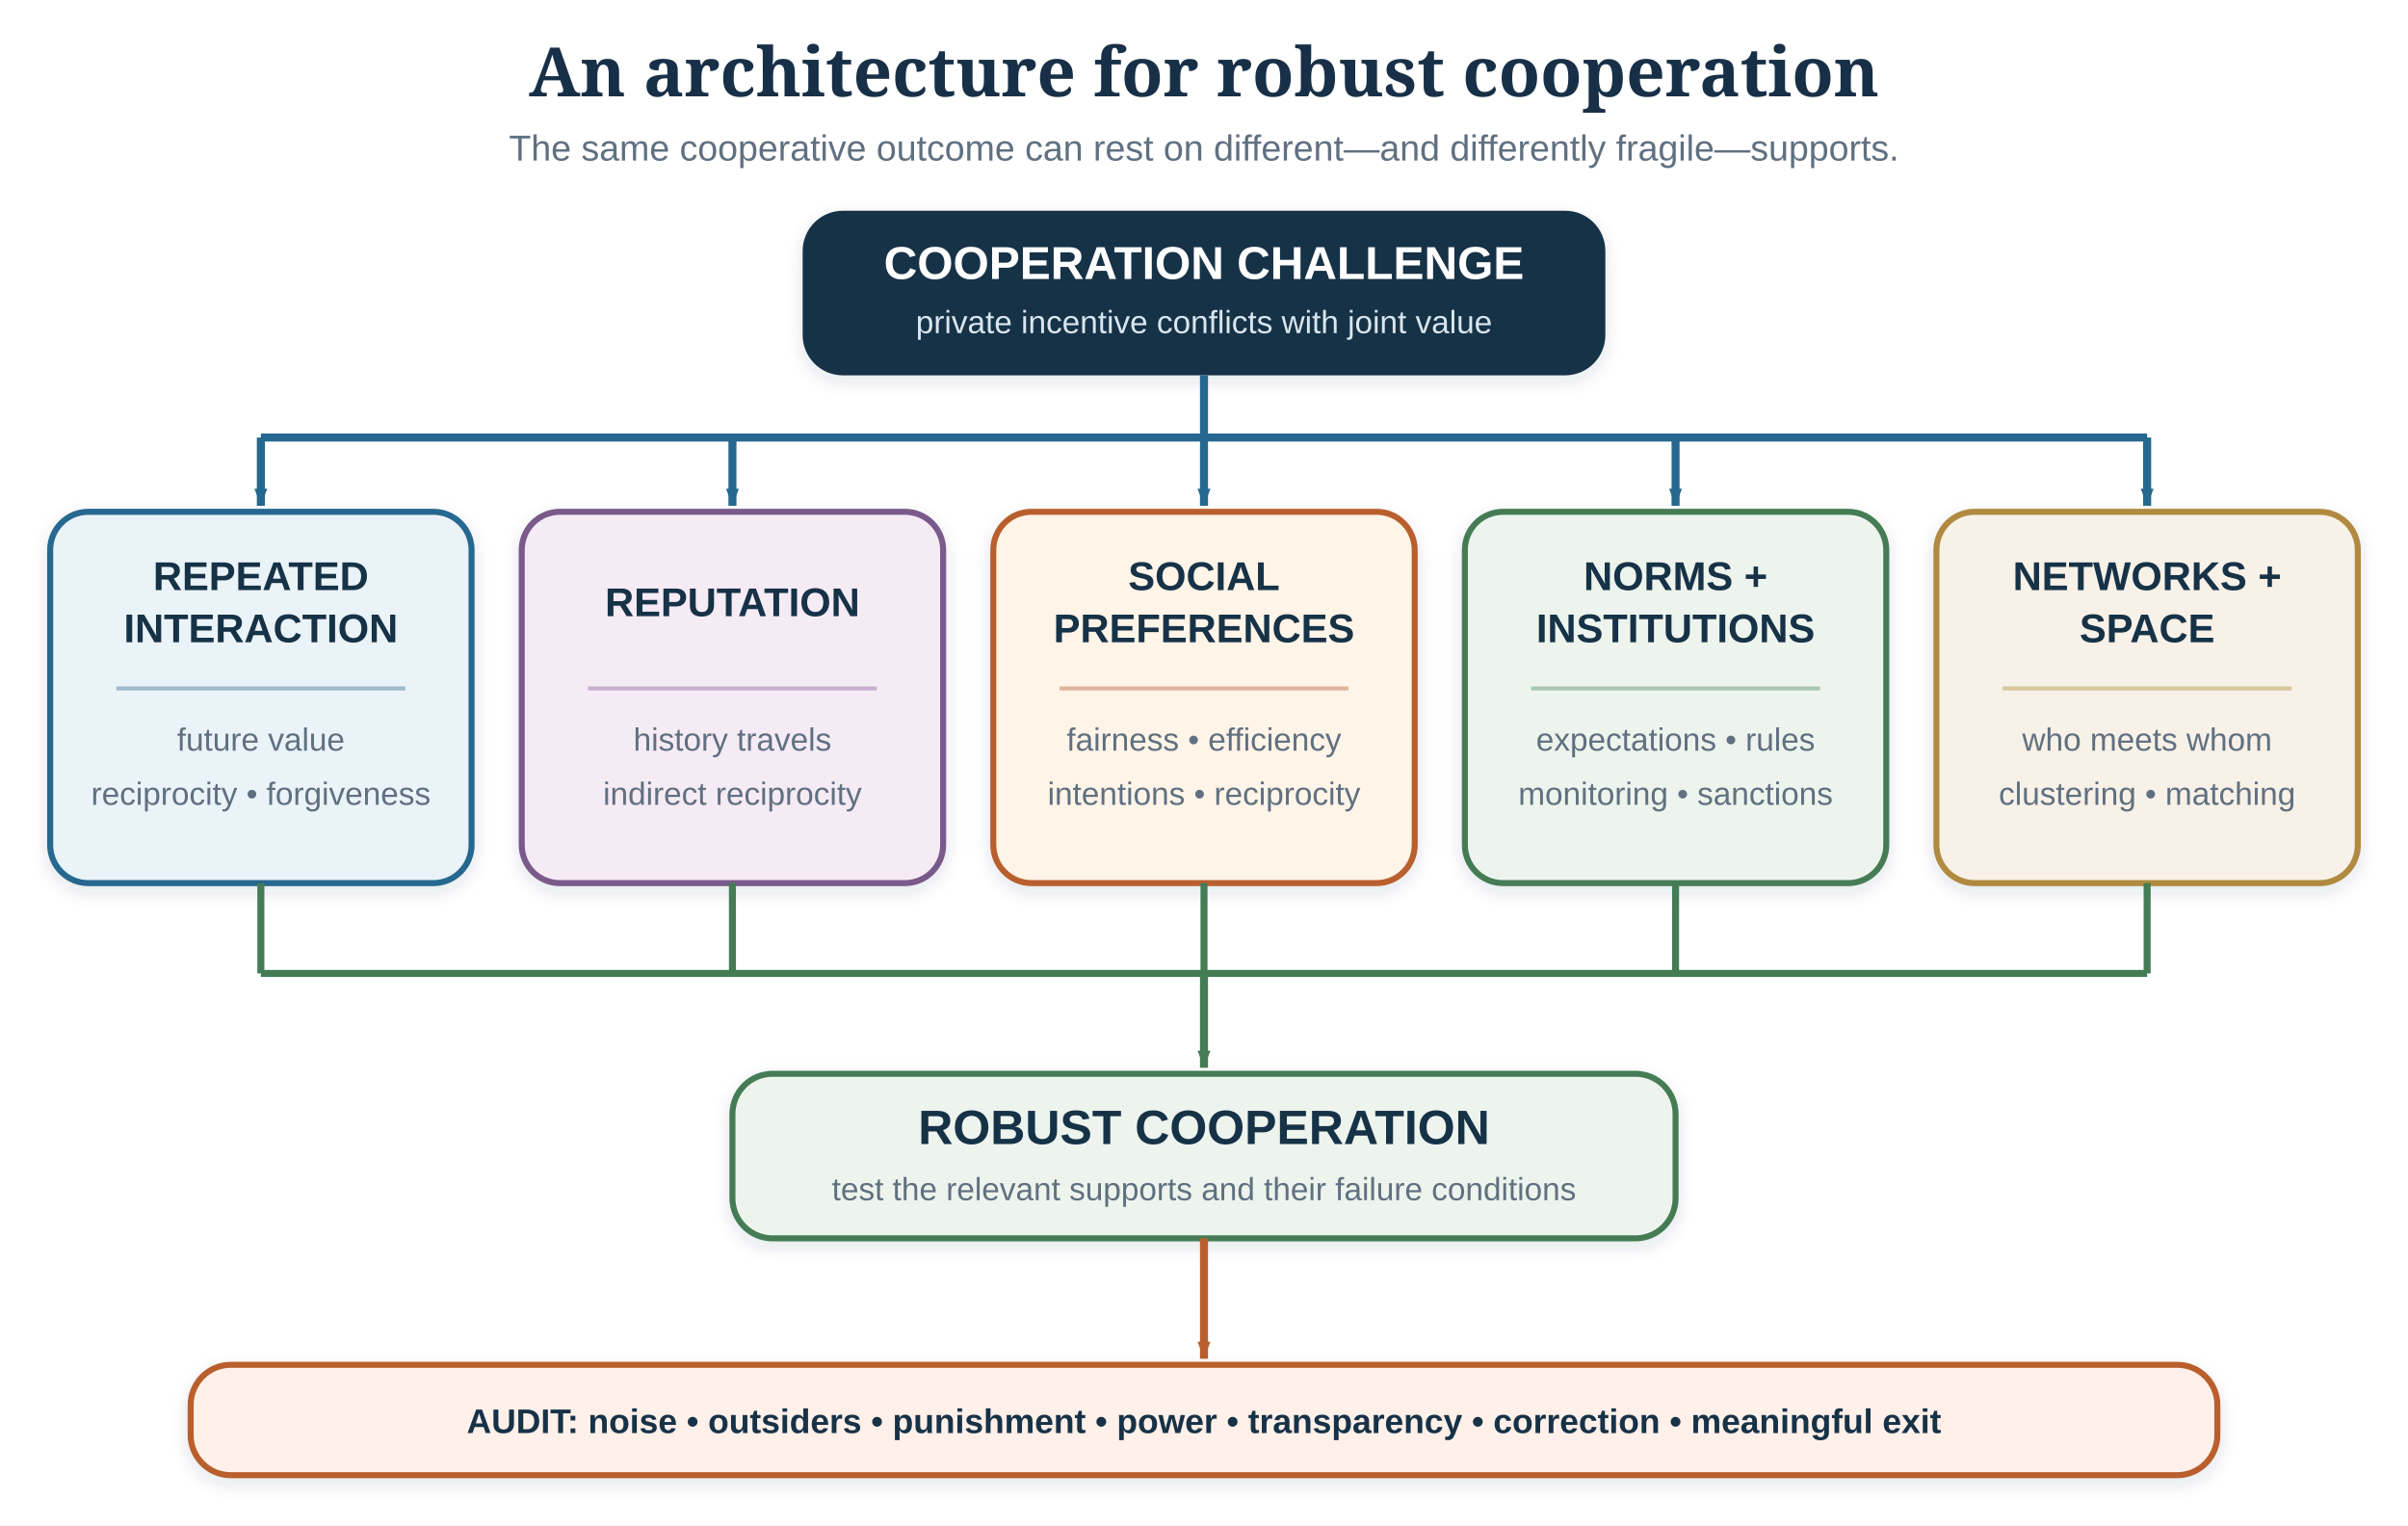
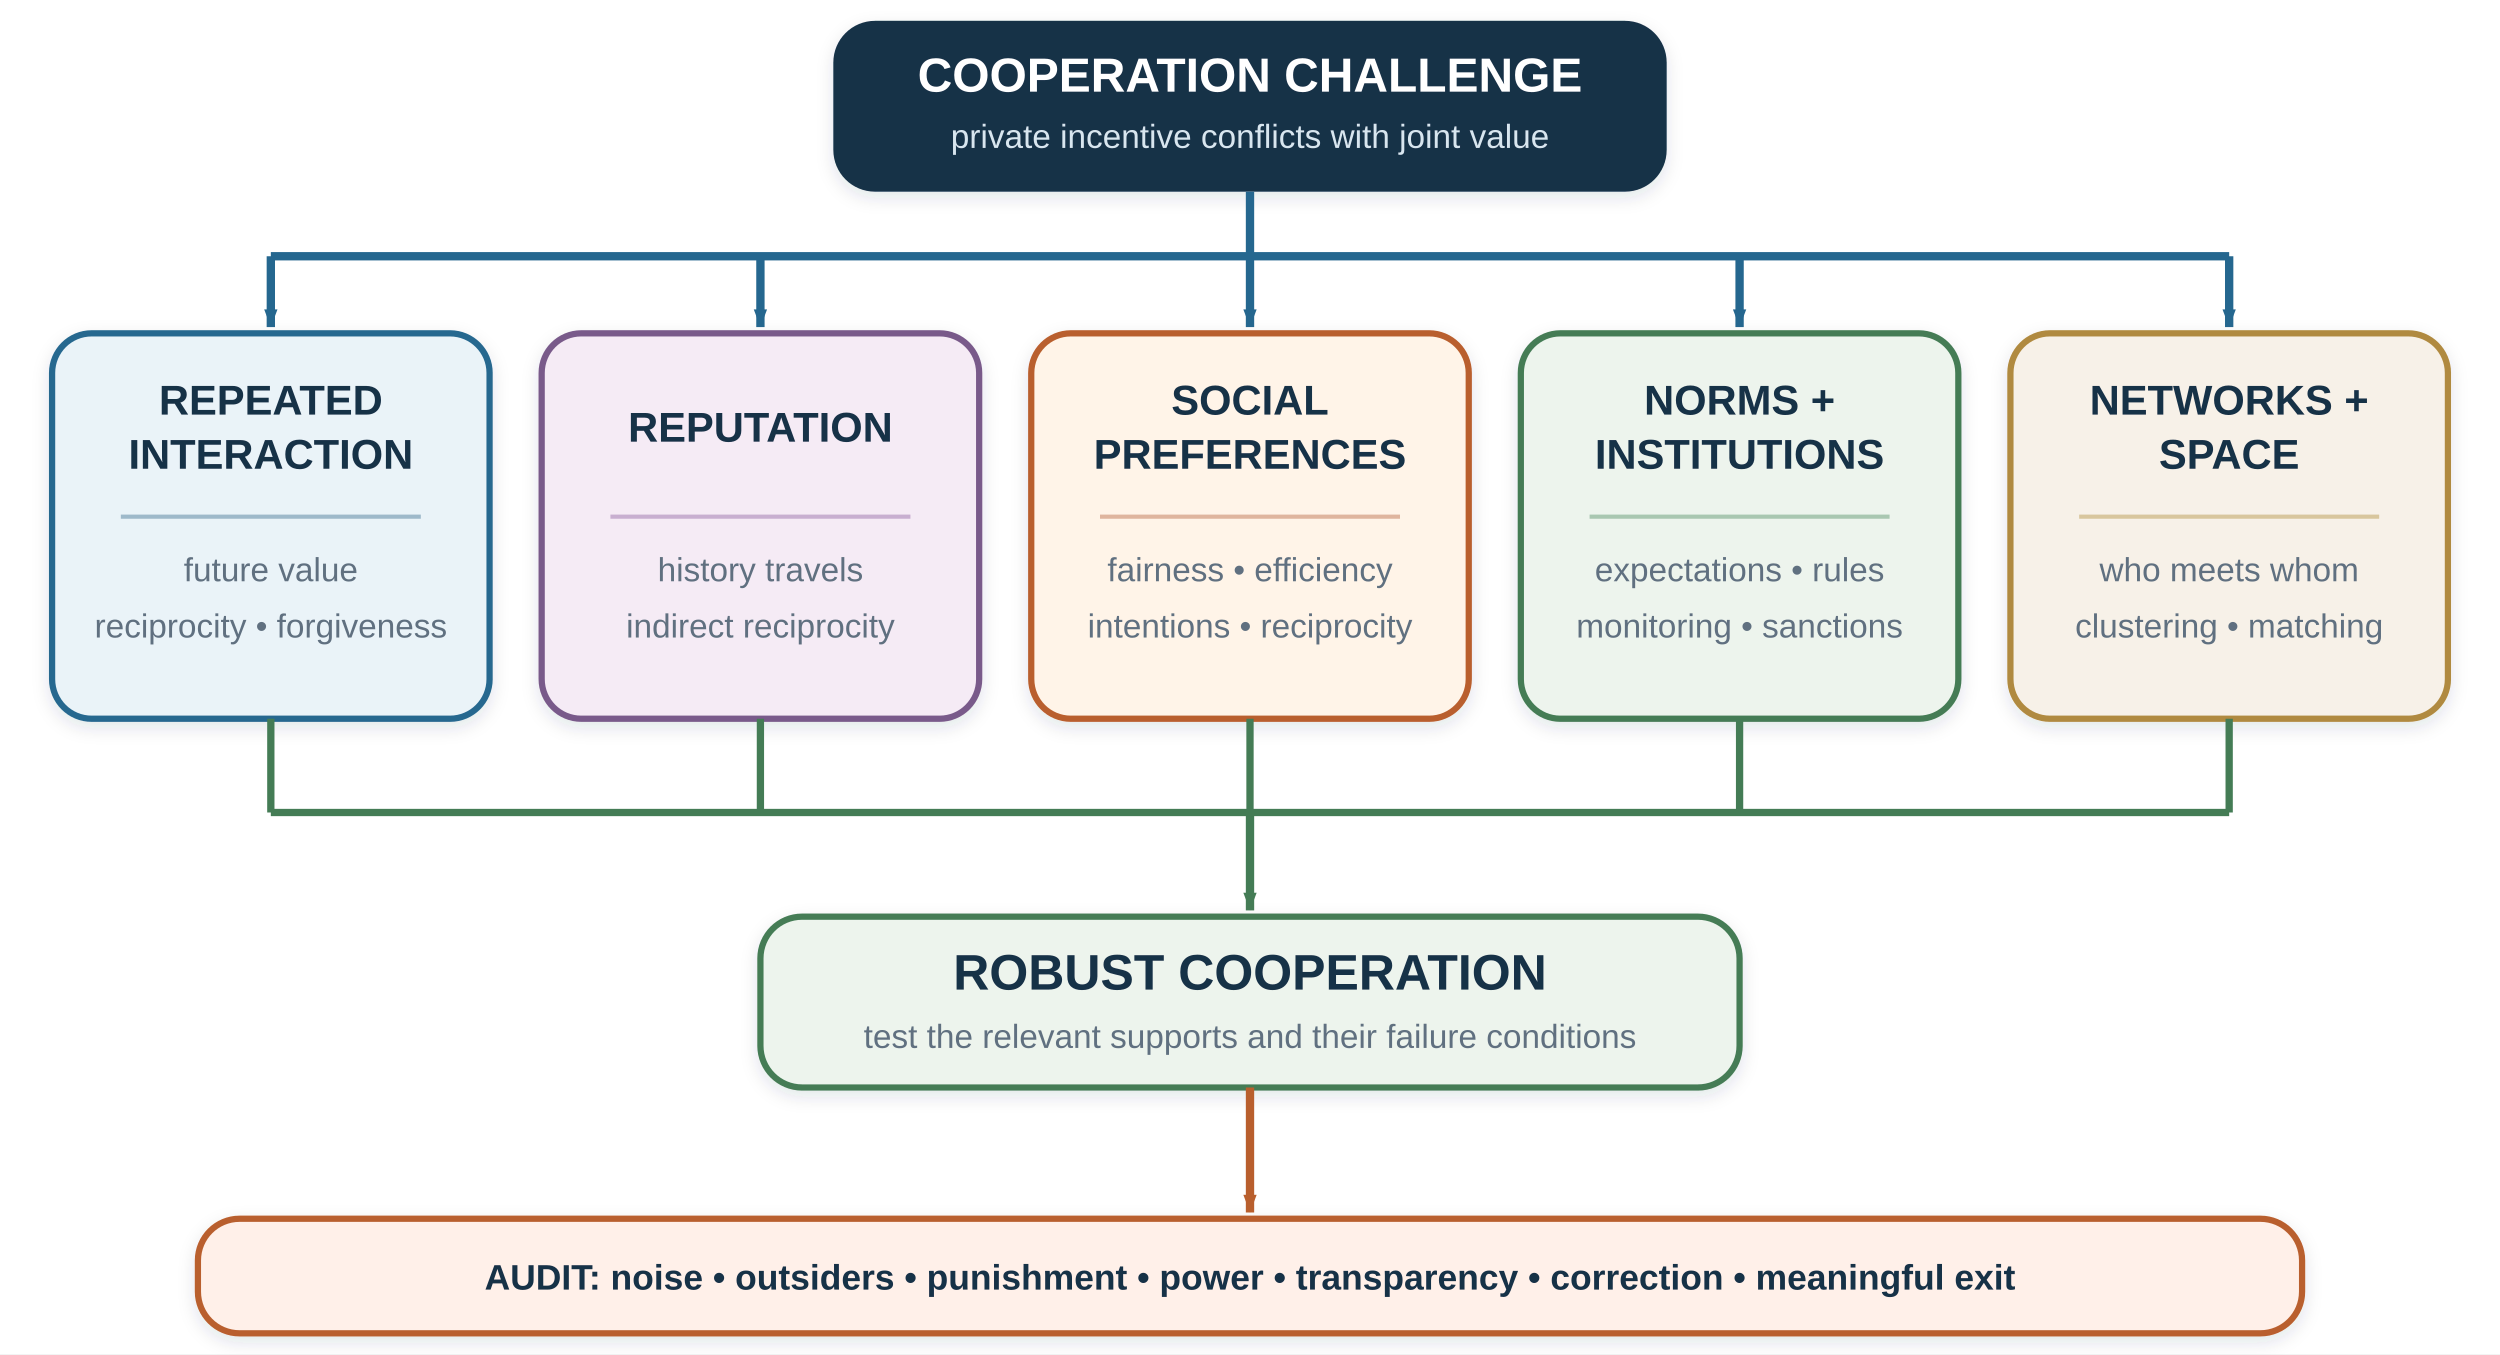
- <svg xmlns="http://www.w3.org/2000/svg" width="1200" height="760" viewBox="0 0 1200 760" role="img" aria-labelledby="title desc">
+ <svg xmlns="http://www.w3.org/2000/svg" width="1200" height="650" viewBox="0 95 1200 650" role="img" aria-labelledby="title desc">
  <defs>
    <marker id="arrow" viewBox="0 0 10 8" markerWidth="10" markerHeight="8" refX="9" refY="4" orient="auto" markerUnits="userSpaceOnUse">
      <path d="M0.5 0.8 L9 4 L0.5 7.2 Z" fill="#25678f" />
    </marker>
    <marker id="greenArrow" viewBox="0 0 10 8" markerWidth="10" markerHeight="8" refX="9" refY="4" orient="auto" markerUnits="userSpaceOnUse">
      <path d="M0.5 0.8 L9 4 L0.5 7.2 Z" fill="#447c55" />
    </marker>
    <marker id="auditArrow" viewBox="0 0 10 8" markerWidth="10" markerHeight="8" refX="9" refY="4" orient="auto" markerUnits="userSpaceOnUse">
      <path d="M0.5 0.8 L9 4 L0.5 7.2 Z" fill="#b95f2d" />
    </marker>
    <filter id="shadow">
      <feDropShadow dx="0" dy="3" stdDeviation="4" flood-color="#183047" flood-opacity="0.12" />
    </filter>
  </defs>
-   <rect width="1200" height="760" fill="#ffffff" />
-   <text x="600" y="48" text-anchor="middle" font-family="Georgia, serif" font-size="34" font-weight="700" fill="#183047">An architecture for robust cooperation</text>
-   <text x="600" y="80" text-anchor="middle" font-family="Arial, sans-serif" font-size="18" fill="#607080">The same cooperative outcome can rest on different—and differently fragile—supports.</text>
+   <rect width="1200" height="650" fill="#ffffff" x="0" y="95" />
  <g font-family="Arial, sans-serif" filter="url(#shadow)">
    <rect x="400" y="105" width="400" height="82" rx="20" fill="#183047" />
    <text x="600" y="139" text-anchor="middle" font-size="23" font-weight="700" fill="#ffffff">COOPERATION CHALLENGE</text>
    <text x="600" y="166" text-anchor="middle" font-size="16" fill="#d8e6ef">private incentive conflicts with joint value</text>
    <rect x="25" y="255" width="210" height="185" rx="19" fill="#eaf3f8" stroke="#25678f" stroke-width="3" />
    <text x="130" y="294" text-anchor="middle" font-size="20" font-weight="700" fill="#183047">REPEATED</text>
    <text x="130" y="320" text-anchor="middle" font-size="20" font-weight="700" fill="#183047">INTERACTION</text>
    <line x1="58" y1="343" x2="202" y2="343" stroke="#9eb9ca" stroke-width="2" />
    <text x="130" y="374" text-anchor="middle" font-size="16" fill="#607080">future value</text>
    <text x="130" y="401" text-anchor="middle" font-size="16" fill="#607080">reciprocity • forgiveness</text>
    <rect x="260" y="255" width="210" height="185" rx="19" fill="#f5ebf5" stroke="#795a8a" stroke-width="3" />
    <text x="365" y="307" text-anchor="middle" font-size="20" font-weight="700" fill="#183047">REPUTATION</text>
    <line x1="293" y1="343" x2="437" y2="343" stroke="#c8afd0" stroke-width="2" />
    <text x="365" y="374" text-anchor="middle" font-size="16" fill="#607080">history travels</text>
    <text x="365" y="401" text-anchor="middle" font-size="16" fill="#607080">indirect reciprocity</text>
    <rect x="495" y="255" width="210" height="185" rx="19" fill="#fff4e8" stroke="#b95f2d" stroke-width="3" />
    <text x="600" y="294" text-anchor="middle" font-size="20" font-weight="700" fill="#183047">SOCIAL</text>
    <text x="600" y="320" text-anchor="middle" font-size="20" font-weight="700" fill="#183047">PREFERENCES</text>
    <line x1="528" y1="343" x2="672" y2="343" stroke="#dfb59e" stroke-width="2" />
    <text x="600" y="374" text-anchor="middle" font-size="16" fill="#607080">fairness • efficiency</text>
    <text x="600" y="401" text-anchor="middle" font-size="16" fill="#607080">intentions • reciprocity</text>
    <rect x="730" y="255" width="210" height="185" rx="19" fill="#edf4ed" stroke="#447c55" stroke-width="3" />
    <text x="835" y="294" text-anchor="middle" font-size="20" font-weight="700" fill="#183047">NORMS +</text>
    <text x="835" y="320" text-anchor="middle" font-size="20" font-weight="700" fill="#183047">INSTITUTIONS</text>
    <line x1="763" y1="343" x2="907" y2="343" stroke="#a9c7b1" stroke-width="2" />
    <text x="835" y="374" text-anchor="middle" font-size="16" fill="#607080">expectations • rules</text>
    <text x="835" y="401" text-anchor="middle" font-size="16" fill="#607080">monitoring • sanctions</text>
    <rect x="965" y="255" width="210" height="185" rx="19" fill="#f7f1e8" stroke="#b08a3f" stroke-width="3" />
    <text x="1070" y="294" text-anchor="middle" font-size="20" font-weight="700" fill="#183047">NETWORKS +</text>
    <text x="1070" y="320" text-anchor="middle" font-size="20" font-weight="700" fill="#183047">SPACE</text>
    <line x1="998" y1="343" x2="1142" y2="343" stroke="#d8c69d" stroke-width="2" />
    <text x="1070" y="374" text-anchor="middle" font-size="16" fill="#607080">who meets whom</text>
    <text x="1070" y="401" text-anchor="middle" font-size="16" fill="#607080">clustering • matching</text>
    <rect x="365" y="535" width="470" height="82" rx="20" fill="#edf4ed" stroke="#447c55" stroke-width="3" />
    <text x="600" y="570" text-anchor="middle" font-size="24" font-weight="700" fill="#183047">ROBUST COOPERATION</text>
    <text x="600" y="598" text-anchor="middle" font-size="16" fill="#607080">test the relevant supports and their failure conditions</text>
    <rect x="95" y="680" width="1010" height="55" rx="20" fill="#fff0e9" stroke="#b95f2d" stroke-width="3" />
    <text x="600" y="714" text-anchor="middle" font-size="17" font-weight="700" fill="#183047">AUDIT: noise • outsiders • punishment • power • transparency • correction • meaningful exit</text>
  </g>
  <line x1="600" y1="187" x2="600" y2="218" stroke="#25678f" stroke-width="4" />
  <line x1="130" y1="218" x2="1070" y2="218" stroke="#25678f" stroke-width="4" />
  <line x1="130" y1="218" x2="130" y2="252" stroke="#25678f" stroke-width="4" marker-end="url(#arrow)" />
  <line x1="365" y1="218" x2="365" y2="252" stroke="#25678f" stroke-width="4" marker-end="url(#arrow)" />
  <line x1="600" y1="218" x2="600" y2="252" stroke="#25678f" stroke-width="4" marker-end="url(#arrow)" />
  <line x1="835" y1="218" x2="835" y2="252" stroke="#25678f" stroke-width="4" marker-end="url(#arrow)" />
  <line x1="1070" y1="218" x2="1070" y2="252" stroke="#25678f" stroke-width="4" marker-end="url(#arrow)" />
  <line x1="130" y1="440" x2="130" y2="485" stroke="#447c55" stroke-width="3.5" />
  <line x1="365" y1="440" x2="365" y2="485" stroke="#447c55" stroke-width="3.5" />
  <line x1="600" y1="440" x2="600" y2="485" stroke="#447c55" stroke-width="3.5" />
  <line x1="835" y1="440" x2="835" y2="485" stroke="#447c55" stroke-width="3.5" />
  <line x1="1070" y1="440" x2="1070" y2="485" stroke="#447c55" stroke-width="3.5" />
  <line x1="130" y1="485" x2="1070" y2="485" stroke="#447c55" stroke-width="3.5" />
  <line x1="600" y1="485" x2="600" y2="532" stroke="#447c55" stroke-width="4" marker-end="url(#greenArrow)" />
  <line x1="600" y1="617" x2="600" y2="677" stroke="#b95f2d" stroke-width="4" marker-end="url(#auditArrow)" />
</svg>
